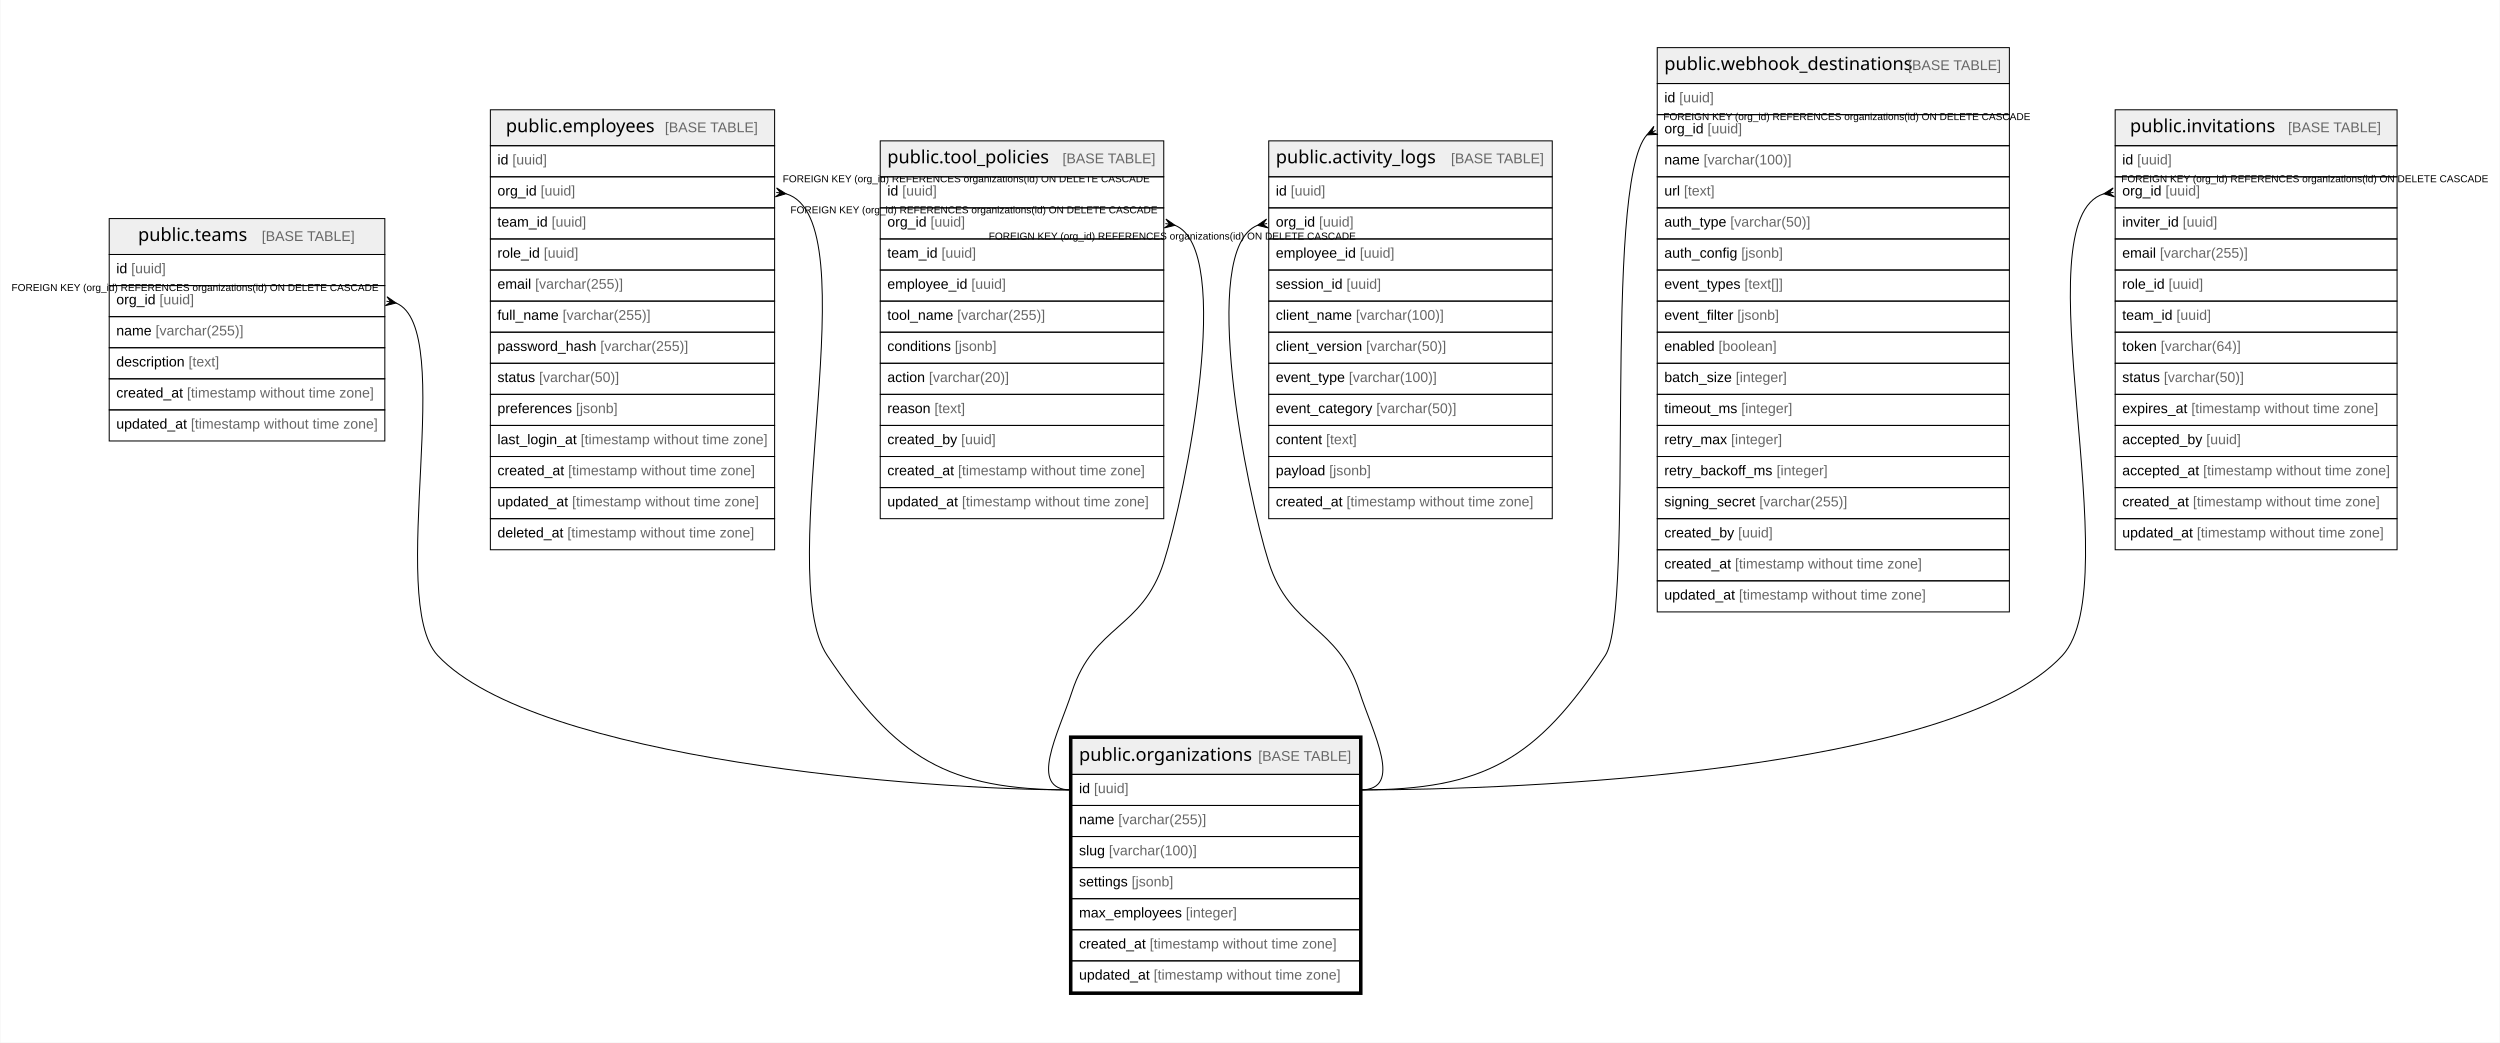
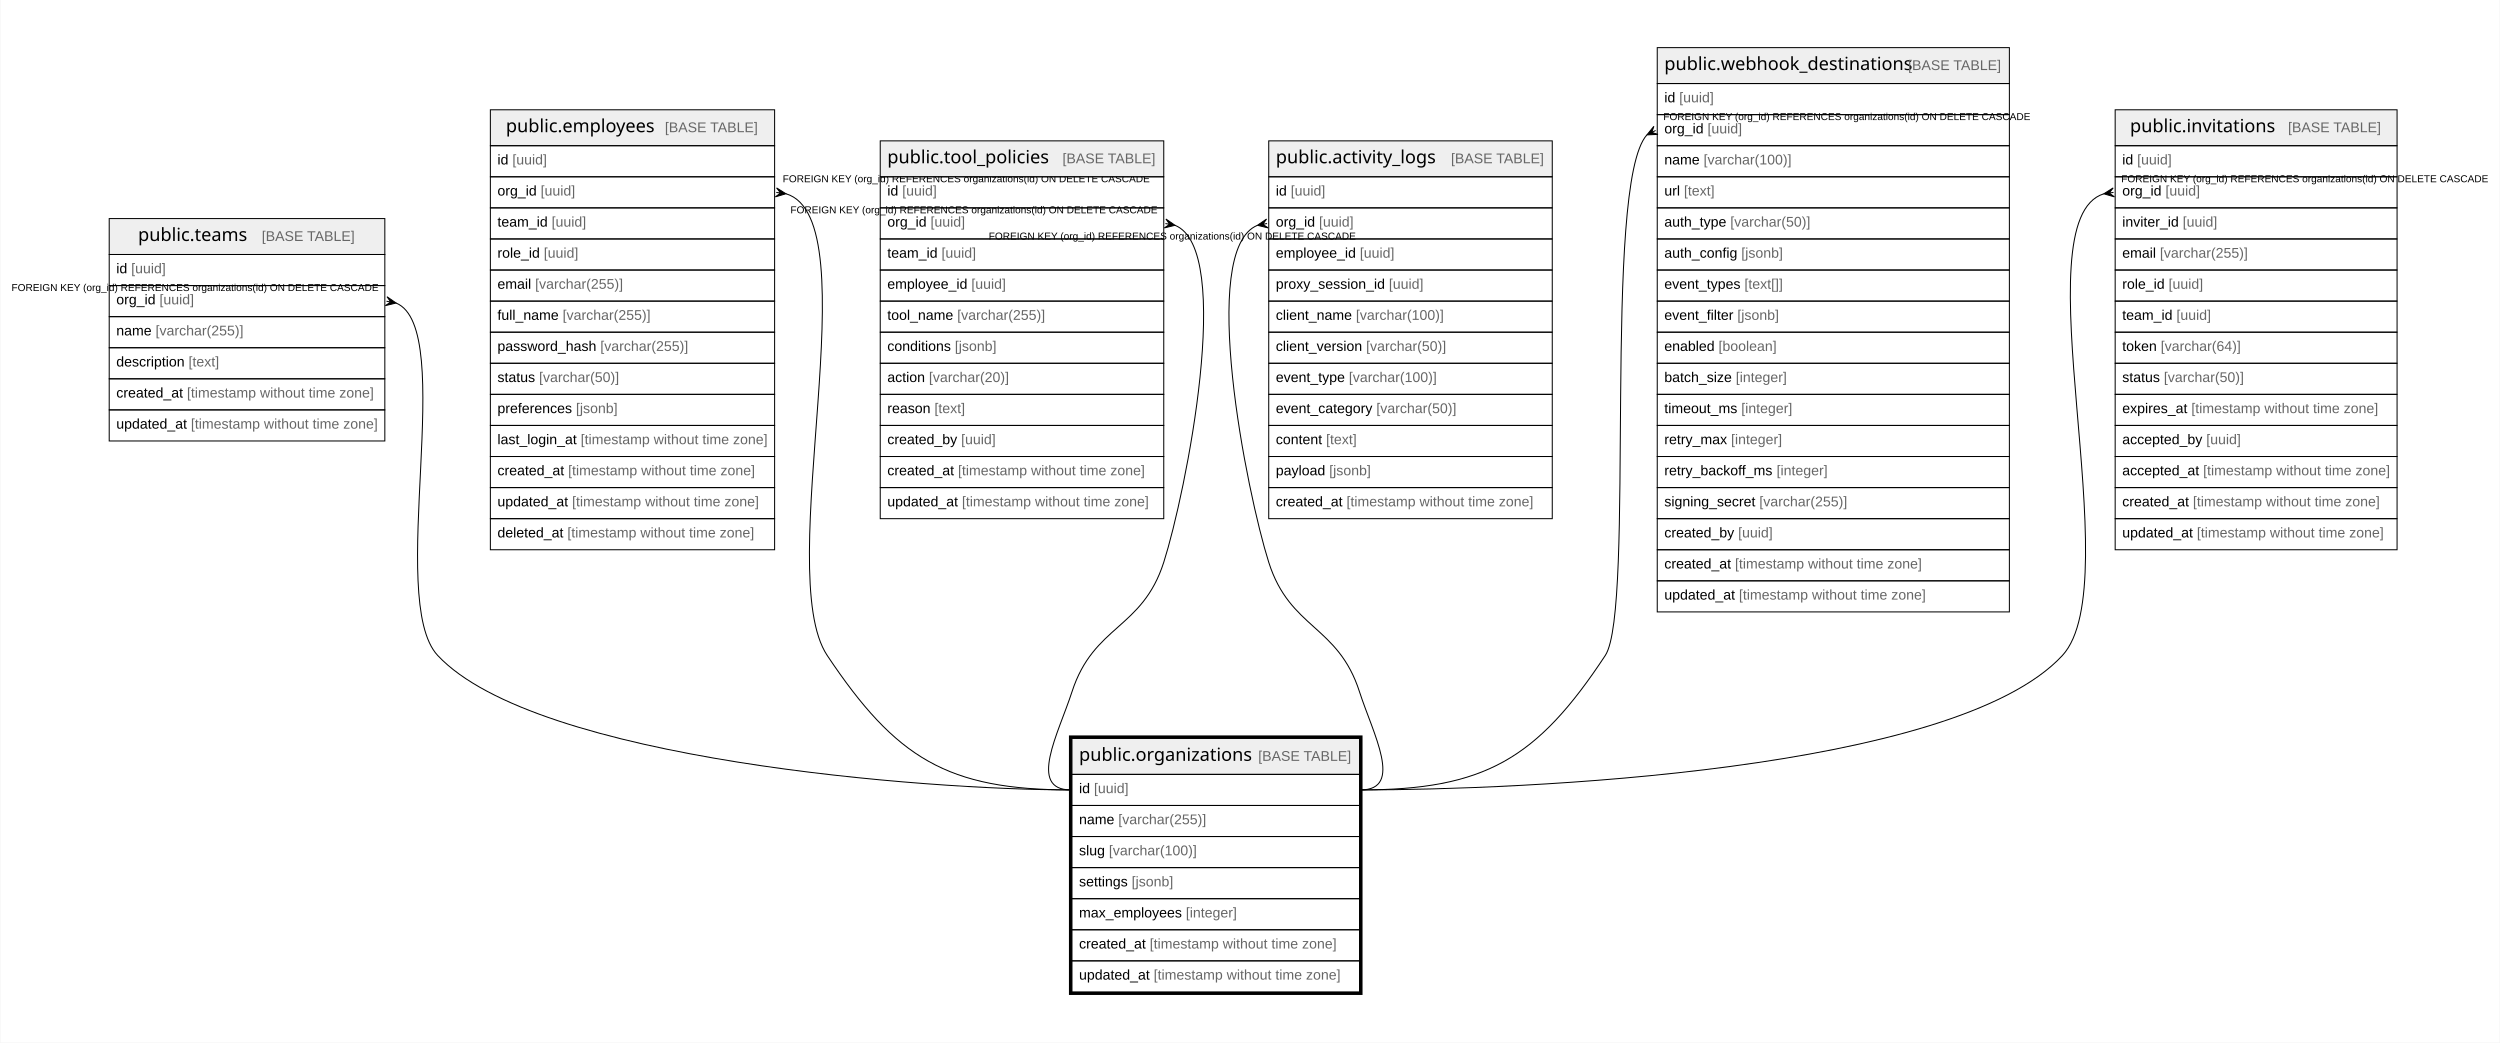
<svg xmlns="http://www.w3.org/2000/svg" width="2477pt" height="1033pt" viewBox="0.00 0.00 2476.73 1033.20">
  <g id="graph0" class="graph" transform="scale(1 1) rotate(0) translate(4 1029.2)">
    <polygon fill="white" stroke="none" points="-4,4 -4,-1029.2 2472.73,-1029.2 2472.73,4 -4,4" />
    <g id="node1" class="node">
      <polygon fill="#efefef" stroke="none" points="1057.94,-261.8 1057.94,-297.4 1342.89,-297.4 1342.89,-261.8 1057.94,-261.8" />
      <polygon fill="none" stroke="black" points="1057.94,-261.8 1057.94,-297.4 1342.89,-297.4 1342.89,-261.8 1057.94,-261.8" />
      <text text-anchor="start" x="1064.94" y="-275.2" font-family="Arial Bold" font-size="18.00">public.organizations</text>
      <text text-anchor="start" x="1211.4" y="-275.2" font-family="Arial" font-size="14.00">    </text>
      <text text-anchor="start" x="1242.52" y="-275.2" font-family="Arial" font-size="14.00" fill="#666666">[BASE TABLE]</text>
      <polygon fill="none" stroke="black" points="1057.94,-231 1057.94,-261.8 1342.89,-261.8 1342.89,-231 1057.94,-231" />
      <text text-anchor="start" x="1064.94" y="-243.2" font-family="Arial" font-size="14.00">id </text>
      <text text-anchor="start" x="1079.73" y="-243.2" font-family="Arial" font-size="14.00" fill="#666666">[uuid]</text>
      <polygon fill="none" stroke="black" points="1057.94,-200.2 1057.94,-231 1342.89,-231 1342.89,-200.2 1057.94,-200.2" />
      <text text-anchor="start" x="1064.94" y="-212.4" font-family="Arial" font-size="14.00">name </text>
      <text text-anchor="start" x="1103.85" y="-212.4" font-family="Arial" font-size="14.00" fill="#666666">[varchar(255)]</text>
      <polygon fill="none" stroke="black" points="1057.94,-169.4 1057.94,-200.2 1342.89,-200.2 1342.89,-169.4 1057.94,-169.4" />
      <text text-anchor="start" x="1064.94" y="-181.6" font-family="Arial" font-size="14.00">slug </text>
      <text text-anchor="start" x="1094.51" y="-181.6" font-family="Arial" font-size="14.00" fill="#666666">[varchar(100)]</text>
      <polygon fill="none" stroke="black" points="1057.94,-138.6 1057.94,-169.4 1342.89,-169.4 1342.89,-138.6 1057.94,-138.6" />
      <text text-anchor="start" x="1064.94" y="-150.8" font-family="Arial" font-size="14.00">settings </text>
      <text text-anchor="start" x="1117.08" y="-150.8" font-family="Arial" font-size="14.00" fill="#666666">[jsonb]</text>
      <polygon fill="none" stroke="black" points="1057.94,-107.8 1057.94,-138.6 1342.89,-138.6 1342.89,-107.8 1057.94,-107.8" />
      <text text-anchor="start" x="1064.94" y="-120" font-family="Arial" font-size="14.00">max_employees </text>
      <text text-anchor="start" x="1170.77" y="-120" font-family="Arial" font-size="14.00" fill="#666666">[integer]</text>
      <polygon fill="none" stroke="black" points="1057.94,-77 1057.94,-107.8 1342.89,-107.8 1342.89,-77 1057.94,-77" />
      <text text-anchor="start" x="1064.94" y="-89.2" font-family="Arial" font-size="14.00">created_at </text>
      <text text-anchor="start" x="1134.99" y="-89.2" font-family="Arial" font-size="14.00" fill="#666666">[timestamp without time zone]</text>
      <polygon fill="none" stroke="black" points="1057.94,-46.2 1057.94,-77 1342.89,-77 1342.89,-46.2 1057.94,-46.2" />
      <text text-anchor="start" x="1064.94" y="-58.4" font-family="Arial" font-size="14.00">updated_at </text>
      <text text-anchor="start" x="1138.9" y="-58.4" font-family="Arial" font-size="14.00" fill="#666666">[timestamp without time zone]</text>
      <polygon fill="none" stroke="black" stroke-width="3" points="1056.44,-44.7 1056.44,-298.9 1344.39,-298.9 1344.39,-44.7 1056.44,-44.7" />
    </g>
    <g id="node2" class="node">
      <polygon fill="#efefef" stroke="none" points="103.85,-777 103.85,-812.6 376.99,-812.6 376.99,-777 103.85,-777" />
      <polygon fill="none" stroke="black" points="103.85,-777 103.85,-812.6 376.99,-812.6 376.99,-777 103.85,-777" />
      <text text-anchor="start" x="132.43" y="-790.4" font-family="Arial Bold" font-size="18.00">public.teams</text>
      <text text-anchor="start" x="223.91" y="-790.4" font-family="Arial" font-size="14.00">    </text>
      <text text-anchor="start" x="255.03" y="-790.4" font-family="Arial" font-size="14.00" fill="#666666">[BASE TABLE]</text>
      <polygon fill="none" stroke="black" points="103.85,-746.2 103.85,-777 376.99,-777 376.99,-746.2 103.85,-746.2" />
      <text text-anchor="start" x="110.85" y="-758.4" font-family="Arial" font-size="14.00">id </text>
      <text text-anchor="start" x="125.63" y="-758.4" font-family="Arial" font-size="14.00" fill="#666666">[uuid]</text>
      <polygon fill="none" stroke="black" points="103.85,-715.4 103.85,-746.2 376.99,-746.2 376.99,-715.4 103.85,-715.4" />
      <text text-anchor="start" x="110.85" y="-727.6" font-family="Arial" font-size="14.00">org_id </text>
      <text text-anchor="start" x="153.65" y="-727.6" font-family="Arial" font-size="14.00" fill="#666666">[uuid]</text>
      <polygon fill="none" stroke="black" points="103.85,-684.6 103.85,-715.4 376.99,-715.4 376.99,-684.6 103.85,-684.6" />
      <text text-anchor="start" x="110.85" y="-696.8" font-family="Arial" font-size="14.00">name </text>
      <text text-anchor="start" x="149.76" y="-696.8" font-family="Arial" font-size="14.00" fill="#666666">[varchar(255)]</text>
      <polygon fill="none" stroke="black" points="103.85,-653.8 103.85,-684.6 376.99,-684.6 376.99,-653.8 103.85,-653.8" />
      <text text-anchor="start" x="110.85" y="-666" font-family="Arial" font-size="14.00">description </text>
      <text text-anchor="start" x="182.44" y="-666" font-family="Arial" font-size="14.00" fill="#666666">[text]</text>
      <polygon fill="none" stroke="black" points="103.85,-623 103.85,-653.8 376.99,-653.8 376.99,-623 103.85,-623" />
      <text text-anchor="start" x="110.85" y="-635.2" font-family="Arial" font-size="14.00">created_at </text>
      <text text-anchor="start" x="180.89" y="-635.2" font-family="Arial" font-size="14.00" fill="#666666">[timestamp without time zone]</text>
      <polygon fill="none" stroke="black" points="103.85,-592.2 103.85,-623 376.99,-623 376.99,-592.2 103.85,-592.2" />
      <text text-anchor="start" x="110.85" y="-604.4" font-family="Arial" font-size="14.00">updated_at </text>
      <text text-anchor="start" x="184.8" y="-604.4" font-family="Arial" font-size="14.00" fill="#666666">[timestamp without time zone]</text>
    </g>
    <g id="edge1" class="edge">
      <path fill="none" stroke="black" d="M388.06,-728.92C449.53,-703.79 377.98,-434.43 429.42,-379.6 526.96,-275.64 914.39,-246.4 1056.94,-246.4" />
      <polygon fill="black" stroke="black" points="388.15,-728.9 377.49,-726.32 382.9,-729.88 378.65,-730.68 378.65,-730.68 378.65,-730.68 382.9,-729.88 379.14,-735.16 388.15,-728.9" />
      <text text-anchor="start" x="7" y="-740.8" font-family="Arial" font-size="10.00">FOREIGN KEY (org_id) REFERENCES organizations(id) ON DELETE CASCADE</text>
    </g>
    <g id="node3" class="node">
      <polygon fill="#efefef" stroke="none" points="481.57,-884.8 481.57,-920.4 763.26,-920.4 763.26,-884.8 481.57,-884.8" />
      <polygon fill="none" stroke="black" points="481.57,-884.8 481.57,-920.4 763.26,-920.4 763.26,-884.8 481.57,-884.8" />
      <text text-anchor="start" x="496.94" y="-898.2" font-family="Arial Bold" font-size="18.00">public.employees</text>
      <text text-anchor="start" x="623.41" y="-898.2" font-family="Arial" font-size="14.00">    </text>
      <text text-anchor="start" x="654.52" y="-898.2" font-family="Arial" font-size="14.00" fill="#666666">[BASE TABLE]</text>
      <polygon fill="none" stroke="black" points="481.57,-854 481.57,-884.8 763.26,-884.8 763.26,-854 481.57,-854" />
      <text text-anchor="start" x="488.57" y="-866.2" font-family="Arial" font-size="14.00">id </text>
      <text text-anchor="start" x="503.36" y="-866.2" font-family="Arial" font-size="14.00" fill="#666666">[uuid]</text>
      <polygon fill="none" stroke="black" points="481.57,-823.2 481.57,-854 763.26,-854 763.26,-823.2 481.57,-823.2" />
      <text text-anchor="start" x="488.57" y="-835.4" font-family="Arial" font-size="14.00">org_id </text>
      <text text-anchor="start" x="531.38" y="-835.4" font-family="Arial" font-size="14.00" fill="#666666">[uuid]</text>
      <polygon fill="none" stroke="black" points="481.57,-792.4 481.57,-823.2 763.26,-823.2 763.26,-792.4 481.57,-792.4" />
      <text text-anchor="start" x="488.57" y="-804.6" font-family="Arial" font-size="14.00">team_id </text>
      <text text-anchor="start" x="542.27" y="-804.6" font-family="Arial" font-size="14.00" fill="#666666">[uuid]</text>
      <polygon fill="none" stroke="black" points="481.57,-761.6 481.57,-792.4 763.26,-792.4 763.26,-761.6 481.57,-761.6" />
      <text text-anchor="start" x="488.57" y="-773.8" font-family="Arial" font-size="14.00">role_id </text>
      <text text-anchor="start" x="534.49" y="-773.8" font-family="Arial" font-size="14.00" fill="#666666">[uuid]</text>
      <polygon fill="none" stroke="black" points="481.57,-730.8 481.57,-761.6 763.26,-761.6 763.26,-730.8 481.57,-730.8" />
      <text text-anchor="start" x="488.57" y="-743" font-family="Arial" font-size="14.00">email </text>
      <text text-anchor="start" x="525.92" y="-743" font-family="Arial" font-size="14.00" fill="#666666">[varchar(255)]</text>
      <polygon fill="none" stroke="black" points="481.57,-700 481.57,-730.8 763.26,-730.8 763.26,-700 481.57,-700" />
      <text text-anchor="start" x="488.57" y="-712.2" font-family="Arial" font-size="14.00">full_name </text>
      <text text-anchor="start" x="553.17" y="-712.2" font-family="Arial" font-size="14.00" fill="#666666">[varchar(255)]</text>
      <polygon fill="none" stroke="black" points="481.57,-669.2 481.57,-700 763.26,-700 763.26,-669.2 481.57,-669.2" />
      <text text-anchor="start" x="488.57" y="-681.4" font-family="Arial" font-size="14.00">password_hash </text>
      <text text-anchor="start" x="590.52" y="-681.4" font-family="Arial" font-size="14.00" fill="#666666">[varchar(255)]</text>
      <polygon fill="none" stroke="black" points="481.57,-638.4 481.57,-669.2 763.26,-669.2 763.26,-638.4 481.57,-638.4" />
      <text text-anchor="start" x="488.57" y="-650.6" font-family="Arial" font-size="14.00">status </text>
      <text text-anchor="start" x="529.81" y="-650.6" font-family="Arial" font-size="14.00" fill="#666666">[varchar(50)]</text>
      <polygon fill="none" stroke="black" points="481.57,-607.6 481.57,-638.4 763.26,-638.4 763.26,-607.6 481.57,-607.6" />
      <text text-anchor="start" x="488.57" y="-619.8" font-family="Arial" font-size="14.00">preferences </text>
      <text text-anchor="start" x="566.39" y="-619.8" font-family="Arial" font-size="14.00" fill="#666666">[jsonb]</text>
      <polygon fill="none" stroke="black" points="481.57,-576.8 481.57,-607.6 763.26,-607.6 763.26,-576.8 481.57,-576.8" />
      <text text-anchor="start" x="488.57" y="-589" font-family="Arial" font-size="14.00">last_login_at </text>
      <text text-anchor="start" x="571.08" y="-589" font-family="Arial" font-size="14.00" fill="#666666">[timestamp without time zone]</text>
      <polygon fill="none" stroke="black" points="481.57,-546 481.57,-576.8 763.26,-576.8 763.26,-546 481.57,-546" />
      <text text-anchor="start" x="488.57" y="-558.2" font-family="Arial" font-size="14.00">created_at </text>
      <text text-anchor="start" x="558.62" y="-558.2" font-family="Arial" font-size="14.00" fill="#666666">[timestamp without time zone]</text>
      <polygon fill="none" stroke="black" points="481.57,-515.2 481.57,-546 763.26,-546 763.26,-515.2 481.57,-515.2" />
      <text text-anchor="start" x="488.57" y="-527.4" font-family="Arial" font-size="14.00">updated_at </text>
      <text text-anchor="start" x="562.53" y="-527.4" font-family="Arial" font-size="14.00" fill="#666666">[timestamp without time zone]</text>
      <polygon fill="none" stroke="black" points="481.57,-484.4 481.57,-515.2 763.26,-515.2 763.26,-484.4 481.57,-484.4" />
      <text text-anchor="start" x="488.57" y="-496.6" font-family="Arial" font-size="14.00">deleted_at </text>
      <text text-anchor="start" x="557.86" y="-496.6" font-family="Arial" font-size="14.00" fill="#666666">[timestamp without time zone]</text>
    </g>
    <g id="edge2" class="edge">
      <path fill="none" stroke="black" d="M774.58,-837.17C859.27,-811.97 760.47,-461.86 815.42,-379.6 883.51,-277.66 934.36,-246.4 1056.94,-246.4" />
      <polygon fill="black" stroke="black" points="774.5,-837.18 763.97,-834.1 769.21,-837.91 764.92,-838.51 764.92,-838.51 764.92,-838.51 769.21,-837.91 765.21,-843.01 774.5,-837.18" />
      <text text-anchor="start" x="771.26" y="-848.6" font-family="Arial" font-size="10.00">FOREIGN KEY (org_id) REFERENCES organizations(id) ON DELETE CASCADE</text>
    </g>
    <g id="node4" class="node">
      <polygon fill="#efefef" stroke="none" points="867.93,-854 867.93,-889.6 1148.9,-889.6 1148.9,-854 867.93,-854" />
      <polygon fill="none" stroke="black" points="867.93,-854 867.93,-889.6 1148.9,-889.6 1148.9,-854 867.93,-854" />
      <text text-anchor="start" x="874.93" y="-867.4" font-family="Arial Bold" font-size="18.00">public.tool_policies</text>
      <text text-anchor="start" x="1017.41" y="-867.4" font-family="Arial" font-size="14.00">    </text>
      <text text-anchor="start" x="1048.53" y="-867.4" font-family="Arial" font-size="14.00" fill="#666666">[BASE TABLE]</text>
      <polygon fill="none" stroke="black" points="867.93,-823.2 867.93,-854 1148.9,-854 1148.9,-823.2 867.93,-823.2" />
      <text text-anchor="start" x="874.93" y="-835.4" font-family="Arial" font-size="14.00">id </text>
      <text text-anchor="start" x="889.72" y="-835.4" font-family="Arial" font-size="14.00" fill="#666666">[uuid]</text>
      <polygon fill="none" stroke="black" points="867.93,-792.4 867.93,-823.2 1148.9,-823.2 1148.9,-792.4 867.93,-792.4" />
      <text text-anchor="start" x="874.93" y="-804.6" font-family="Arial" font-size="14.00">org_id </text>
      <text text-anchor="start" x="917.74" y="-804.6" font-family="Arial" font-size="14.00" fill="#666666">[uuid]</text>
      <polygon fill="none" stroke="black" points="867.93,-761.6 867.93,-792.4 1148.9,-792.4 1148.9,-761.6 867.93,-761.6" />
      <text text-anchor="start" x="874.93" y="-773.8" font-family="Arial" font-size="14.00">team_id </text>
      <text text-anchor="start" x="928.63" y="-773.8" font-family="Arial" font-size="14.00" fill="#666666">[uuid]</text>
      <polygon fill="none" stroke="black" points="867.93,-730.8 867.93,-761.6 1148.9,-761.6 1148.9,-730.8 867.93,-730.8" />
      <text text-anchor="start" x="874.93" y="-743" font-family="Arial" font-size="14.00">employee_id </text>
      <text text-anchor="start" x="958.21" y="-743" font-family="Arial" font-size="14.00" fill="#666666">[uuid]</text>
      <polygon fill="none" stroke="black" points="867.93,-700 867.93,-730.8 1148.9,-730.8 1148.9,-700 867.93,-700" />
      <text text-anchor="start" x="874.93" y="-712.2" font-family="Arial" font-size="14.00">tool_name </text>
      <text text-anchor="start" x="944.2" y="-712.2" font-family="Arial" font-size="14.00" fill="#666666">[varchar(255)]</text>
      <polygon fill="none" stroke="black" points="867.93,-669.2 867.93,-700 1148.9,-700 1148.9,-669.2 867.93,-669.2" />
      <text text-anchor="start" x="874.93" y="-681.4" font-family="Arial" font-size="14.00">conditions </text>
      <text text-anchor="start" x="941.86" y="-681.4" font-family="Arial" font-size="14.00" fill="#666666">[jsonb]</text>
      <polygon fill="none" stroke="black" points="867.93,-638.4 867.93,-669.2 1148.9,-669.2 1148.9,-638.4 867.93,-638.4" />
      <text text-anchor="start" x="874.93" y="-650.6" font-family="Arial" font-size="14.00">action </text>
      <text text-anchor="start" x="916.18" y="-650.6" font-family="Arial" font-size="14.00" fill="#666666">[varchar(20)]</text>
      <polygon fill="none" stroke="black" points="867.93,-607.6 867.93,-638.4 1148.9,-638.4 1148.9,-607.6 867.93,-607.6" />
      <text text-anchor="start" x="874.93" y="-619.8" font-family="Arial" font-size="14.00">reason </text>
      <text text-anchor="start" x="921.63" y="-619.8" font-family="Arial" font-size="14.00" fill="#666666">[text]</text>
      <polygon fill="none" stroke="black" points="867.93,-576.8 867.93,-607.6 1148.9,-607.6 1148.9,-576.8 867.93,-576.8" />
      <text text-anchor="start" x="874.93" y="-589" font-family="Arial" font-size="14.00">created_by </text>
      <text text-anchor="start" x="948.09" y="-589" font-family="Arial" font-size="14.00" fill="#666666">[uuid]</text>
      <polygon fill="none" stroke="black" points="867.93,-546 867.93,-576.8 1148.9,-576.8 1148.9,-546 867.93,-546" />
      <text text-anchor="start" x="874.93" y="-558.2" font-family="Arial" font-size="14.00">created_at </text>
      <text text-anchor="start" x="944.98" y="-558.2" font-family="Arial" font-size="14.00" fill="#666666">[timestamp without time zone]</text>
      <polygon fill="none" stroke="black" points="867.93,-515.2 867.93,-546 1148.9,-546 1148.9,-515.2 867.93,-515.2" />
      <text text-anchor="start" x="874.93" y="-527.4" font-family="Arial" font-size="14.00">updated_at </text>
      <text text-anchor="start" x="948.89" y="-527.4" font-family="Arial" font-size="14.00" fill="#666666">[timestamp without time zone]</text>
    </g>
    <g id="edge3" class="edge">
      <path fill="none" stroke="black" d="M1159.94,-805.96C1219.43,-782.41 1170.53,-539.6 1148.9,-472 1127.59,-405.39 1079.5,-410.13 1057.94,-343.6 1044.63,-302.5 1013.74,-246.4 1056.94,-246.4" />
      <polygon fill="black" stroke="black" points="1160.07,-805.94 1149.42,-803.31 1154.82,-806.9 1150.56,-807.68 1150.56,-807.68 1150.56,-807.68 1154.82,-806.9 1151.04,-812.17 1160.07,-805.94" />
      <text text-anchor="start" x="778.91" y="-817.8" font-family="Arial" font-size="10.00">FOREIGN KEY (org_id) REFERENCES organizations(id) ON DELETE CASCADE</text>
    </g>
    <g id="node5" class="node">
      <polygon fill="#efefef" stroke="none" points="1252.93,-854 1252.93,-889.6 1533.9,-889.6 1533.9,-854 1252.93,-854" />
      <polygon fill="none" stroke="black" points="1252.93,-854 1252.93,-889.6 1533.9,-889.6 1533.9,-854 1252.93,-854" />
      <text text-anchor="start" x="1259.93" y="-867.4" font-family="Arial Bold" font-size="18.00">public.activity_logs</text>
      <text text-anchor="start" x="1402.41" y="-867.4" font-family="Arial" font-size="14.00">    </text>
      <text text-anchor="start" x="1433.53" y="-867.4" font-family="Arial" font-size="14.00" fill="#666666">[BASE TABLE]</text>
      <polygon fill="none" stroke="black" points="1252.93,-823.2 1252.93,-854 1533.9,-854 1533.9,-823.2 1252.93,-823.2" />
      <text text-anchor="start" x="1259.93" y="-835.4" font-family="Arial" font-size="14.00">id </text>
      <text text-anchor="start" x="1274.72" y="-835.4" font-family="Arial" font-size="14.00" fill="#666666">[uuid]</text>
      <polygon fill="none" stroke="black" points="1252.93,-792.4 1252.93,-823.2 1533.9,-823.2 1533.9,-792.4 1252.93,-792.4" />
      <text text-anchor="start" x="1259.93" y="-804.6" font-family="Arial" font-size="14.00">org_id </text>
      <text text-anchor="start" x="1302.74" y="-804.6" font-family="Arial" font-size="14.00" fill="#666666">[uuid]</text>
      <polygon fill="none" stroke="black" points="1252.93,-761.6 1252.93,-792.4 1533.9,-792.4 1533.9,-761.6 1252.93,-761.6" />
      <text text-anchor="start" x="1259.93" y="-773.8" font-family="Arial" font-size="14.00">employee_id </text>
      <text text-anchor="start" x="1343.21" y="-773.8" font-family="Arial" font-size="14.00" fill="#666666">[uuid]</text>
      <polygon fill="none" stroke="black" points="1252.93,-730.8 1252.93,-761.6 1533.9,-761.6 1533.9,-730.8 1252.93,-730.8" />
-       <text text-anchor="start" x="1259.93" y="-743" font-family="Arial" font-size="14.00">session_id </text>
-       <text text-anchor="start" x="1329.97" y="-743" font-family="Arial" font-size="14.00" fill="#666666">[uuid]</text>
+       <text text-anchor="start" x="1259.93" y="-743" font-family="Arial" font-size="14.00">proxy_session_id </text>
+       <text text-anchor="start" x="1371.99" y="-743" font-family="Arial" font-size="14.00" fill="#666666">[uuid]</text>
      <polygon fill="none" stroke="black" points="1252.93,-700 1252.93,-730.8 1533.9,-730.8 1533.9,-700 1252.93,-700" />
      <text text-anchor="start" x="1259.93" y="-712.2" font-family="Arial" font-size="14.00">client_name </text>
      <text text-anchor="start" x="1339.31" y="-712.2" font-family="Arial" font-size="14.00" fill="#666666">[varchar(100)]</text>
      <polygon fill="none" stroke="black" points="1252.93,-669.2 1252.93,-700 1533.9,-700 1533.9,-669.2 1252.93,-669.2" />
      <text text-anchor="start" x="1259.93" y="-681.4" font-family="Arial" font-size="14.00">client_version </text>
      <text text-anchor="start" x="1349.42" y="-681.4" font-family="Arial" font-size="14.00" fill="#666666">[varchar(50)]</text>
      <polygon fill="none" stroke="black" points="1252.93,-638.4 1252.93,-669.2 1533.9,-669.2 1533.9,-638.4 1252.93,-638.4" />
      <text text-anchor="start" x="1259.93" y="-650.6" font-family="Arial" font-size="14.00">event_type </text>
      <text text-anchor="start" x="1332.32" y="-650.6" font-family="Arial" font-size="14.00" fill="#666666">[varchar(100)]</text>
      <polygon fill="none" stroke="black" points="1252.93,-607.6 1252.93,-638.4 1533.9,-638.4 1533.9,-607.6 1252.93,-607.6" />
      <text text-anchor="start" x="1259.93" y="-619.8" font-family="Arial" font-size="14.00">event_category </text>
      <text text-anchor="start" x="1359.55" y="-619.8" font-family="Arial" font-size="14.00" fill="#666666">[varchar(50)]</text>
      <polygon fill="none" stroke="black" points="1252.93,-576.8 1252.93,-607.6 1533.9,-607.6 1533.9,-576.8 1252.93,-576.8" />
      <text text-anchor="start" x="1259.93" y="-589" font-family="Arial" font-size="14.00">content </text>
      <text text-anchor="start" x="1309.75" y="-589" font-family="Arial" font-size="14.00" fill="#666666">[text]</text>
      <polygon fill="none" stroke="black" points="1252.93,-546 1252.93,-576.8 1533.9,-576.8 1533.9,-546 1252.93,-546" />
      <text text-anchor="start" x="1259.93" y="-558.2" font-family="Arial" font-size="14.00">payload </text>
      <text text-anchor="start" x="1312.86" y="-558.2" font-family="Arial" font-size="14.00" fill="#666666">[jsonb]</text>
      <polygon fill="none" stroke="black" points="1252.93,-515.2 1252.93,-546 1533.9,-546 1533.9,-515.2 1252.93,-515.2" />
      <text text-anchor="start" x="1259.93" y="-527.4" font-family="Arial" font-size="14.00">created_at </text>
      <text text-anchor="start" x="1329.98" y="-527.4" font-family="Arial" font-size="14.00" fill="#666666">[timestamp without time zone]</text>
    </g>
    <g id="edge4" class="edge">
      <path fill="none" stroke="black" d="M1241.9,-805.96C1182.42,-782.41 1231.48,-539.66 1252.93,-472 1273.99,-405.58 1321.59,-409.94 1342.89,-343.6 1356.1,-302.47 1387.09,-246.4 1343.89,-246.4" />
      <polygon fill="black" stroke="black" points="1241.77,-805.94 1250.79,-812.17 1247.02,-806.9 1251.28,-807.68 1251.28,-807.68 1251.28,-807.68 1247.02,-806.9 1252.42,-803.31 1241.77,-805.94" />
      <text text-anchor="start" x="975.44" y="-791.8" font-family="Arial" font-size="10.00">FOREIGN KEY (org_id) REFERENCES organizations(id) ON DELETE CASCADE</text>
    </g>
    <g id="node6" class="node">
      <polygon fill="#efefef" stroke="none" points="1637.94,-946.4 1637.94,-982 1986.9,-982 1986.9,-946.4 1637.94,-946.4" />
      <polygon fill="none" stroke="black" points="1637.94,-946.4 1637.94,-982 1986.9,-982 1986.9,-946.4 1637.94,-946.4" />
      <text text-anchor="start" x="1644.94" y="-959.8" font-family="Arial Bold" font-size="18.00">public.webhook_destinations</text>
      <text text-anchor="start" x="1855.41" y="-959.8" font-family="Arial" font-size="14.00">    </text>
      <text text-anchor="start" x="1886.53" y="-959.8" font-family="Arial" font-size="14.00" fill="#666666">[BASE TABLE]</text>
      <polygon fill="none" stroke="black" points="1637.94,-915.6 1637.94,-946.4 1986.9,-946.4 1986.9,-915.6 1637.94,-915.6" />
      <text text-anchor="start" x="1644.94" y="-927.8" font-family="Arial" font-size="14.00">id </text>
      <text text-anchor="start" x="1659.72" y="-927.8" font-family="Arial" font-size="14.00" fill="#666666">[uuid]</text>
      <polygon fill="none" stroke="black" points="1637.94,-884.8 1637.94,-915.6 1986.9,-915.6 1986.9,-884.8 1637.94,-884.8" />
      <text text-anchor="start" x="1644.94" y="-897" font-family="Arial" font-size="14.00">org_id </text>
      <text text-anchor="start" x="1687.74" y="-897" font-family="Arial" font-size="14.00" fill="#666666">[uuid]</text>
      <polygon fill="none" stroke="black" points="1637.94,-854 1637.94,-884.8 1986.9,-884.8 1986.9,-854 1637.94,-854" />
      <text text-anchor="start" x="1644.94" y="-866.2" font-family="Arial" font-size="14.00">name </text>
      <text text-anchor="start" x="1683.85" y="-866.2" font-family="Arial" font-size="14.00" fill="#666666">[varchar(100)]</text>
      <polygon fill="none" stroke="black" points="1637.94,-823.2 1637.94,-854 1986.9,-854 1986.9,-823.2 1637.94,-823.2" />
      <text text-anchor="start" x="1644.94" y="-835.4" font-family="Arial" font-size="14.00">url </text>
      <text text-anchor="start" x="1664.39" y="-835.4" font-family="Arial" font-size="14.00" fill="#666666">[text]</text>
      <polygon fill="none" stroke="black" points="1637.94,-792.4 1637.94,-823.2 1986.9,-823.2 1986.9,-792.4 1637.94,-792.4" />
      <text text-anchor="start" x="1644.94" y="-804.6" font-family="Arial" font-size="14.00">auth_type </text>
      <text text-anchor="start" x="1710.32" y="-804.6" font-family="Arial" font-size="14.00" fill="#666666">[varchar(50)]</text>
      <polygon fill="none" stroke="black" points="1637.94,-761.6 1637.94,-792.4 1986.9,-792.4 1986.9,-761.6 1637.94,-761.6" />
      <text text-anchor="start" x="1644.94" y="-773.8" font-family="Arial" font-size="14.00">auth_config </text>
      <text text-anchor="start" x="1721.22" y="-773.8" font-family="Arial" font-size="14.00" fill="#666666">[jsonb]</text>
      <polygon fill="none" stroke="black" points="1637.94,-730.8 1637.94,-761.6 1986.9,-761.6 1986.9,-730.8 1637.94,-730.8" />
      <text text-anchor="start" x="1644.94" y="-743" font-family="Arial" font-size="14.00">event_types </text>
      <text text-anchor="start" x="1724.32" y="-743" font-family="Arial" font-size="14.00" fill="#666666">[text[]]</text>
      <polygon fill="none" stroke="black" points="1637.94,-700 1637.94,-730.8 1986.9,-730.8 1986.9,-700 1637.94,-700" />
      <text text-anchor="start" x="1644.94" y="-712.2" font-family="Arial" font-size="14.00">event_filter </text>
      <text text-anchor="start" x="1717.31" y="-712.2" font-family="Arial" font-size="14.00" fill="#666666">[jsonb]</text>
      <polygon fill="none" stroke="black" points="1637.94,-669.2 1637.94,-700 1986.9,-700 1986.9,-669.2 1637.94,-669.2" />
      <text text-anchor="start" x="1644.94" y="-681.4" font-family="Arial" font-size="14.00">enabled </text>
      <text text-anchor="start" x="1698.65" y="-681.4" font-family="Arial" font-size="14.00" fill="#666666">[boolean]</text>
      <polygon fill="none" stroke="black" points="1637.94,-638.4 1637.94,-669.2 1986.9,-669.2 1986.9,-638.4 1637.94,-638.4" />
      <text text-anchor="start" x="1644.94" y="-650.6" font-family="Arial" font-size="14.00">batch_size </text>
      <text text-anchor="start" x="1715.76" y="-650.6" font-family="Arial" font-size="14.00" fill="#666666">[integer]</text>
      <polygon fill="none" stroke="black" points="1637.94,-607.6 1637.94,-638.4 1986.9,-638.4 1986.9,-607.6 1637.94,-607.6" />
      <text text-anchor="start" x="1644.94" y="-619.8" font-family="Arial" font-size="14.00">timeout_ms </text>
      <text text-anchor="start" x="1721.19" y="-619.8" font-family="Arial" font-size="14.00" fill="#666666">[integer]</text>
      <polygon fill="none" stroke="black" points="1637.94,-576.8 1637.94,-607.6 1986.9,-607.6 1986.9,-576.8 1637.94,-576.8" />
      <text text-anchor="start" x="1644.94" y="-589" font-family="Arial" font-size="14.00">retry_max </text>
      <text text-anchor="start" x="1711.06" y="-589" font-family="Arial" font-size="14.00" fill="#666666">[integer]</text>
      <polygon fill="none" stroke="black" points="1637.94,-546 1637.94,-576.8 1986.9,-576.8 1986.9,-546 1637.94,-546" />
      <text text-anchor="start" x="1644.94" y="-558.2" font-family="Arial" font-size="14.00">retry_backoff_ms </text>
      <text text-anchor="start" x="1756.2" y="-558.2" font-family="Arial" font-size="14.00" fill="#666666">[integer]</text>
      <polygon fill="none" stroke="black" points="1637.94,-515.2 1637.94,-546 1986.9,-546 1986.9,-515.2 1637.94,-515.2" />
      <text text-anchor="start" x="1644.94" y="-527.4" font-family="Arial" font-size="14.00">signing_secret </text>
      <text text-anchor="start" x="1739.1" y="-527.4" font-family="Arial" font-size="14.00" fill="#666666">[varchar(255)]</text>
      <polygon fill="none" stroke="black" points="1637.94,-484.4 1637.94,-515.2 1986.9,-515.2 1986.9,-484.4 1637.94,-484.4" />
      <text text-anchor="start" x="1644.94" y="-496.6" font-family="Arial" font-size="14.00">created_by </text>
      <text text-anchor="start" x="1718.1" y="-496.6" font-family="Arial" font-size="14.00" fill="#666666">[uuid]</text>
      <polygon fill="none" stroke="black" points="1637.94,-453.6 1637.94,-484.4 1986.9,-484.4 1986.9,-453.6 1637.94,-453.6" />
      <text text-anchor="start" x="1644.94" y="-465.8" font-family="Arial" font-size="14.00">created_at </text>
      <text text-anchor="start" x="1714.98" y="-465.8" font-family="Arial" font-size="14.00" fill="#666666">[timestamp without time zone]</text>
      <polygon fill="none" stroke="black" points="1637.94,-422.8 1637.94,-453.6 1986.9,-453.6 1986.9,-422.8 1637.94,-422.8" />
      <text text-anchor="start" x="1644.94" y="-435" font-family="Arial" font-size="14.00">updated_at </text>
      <text text-anchor="start" x="1718.9" y="-435" font-family="Arial" font-size="14.00" fill="#666666">[timestamp without time zone]</text>
    </g>
    <g id="edge5" class="edge">
      <path fill="none" stroke="black" d="M1627.69,-895.52C1583.21,-846.33 1616.52,-425.28 1586.42,-379.6 1518.75,-276.91 1466.87,-246.4 1343.89,-246.4" />
      <polygon fill="black" stroke="black" points="1627.72,-895.53 1634.61,-904.06 1632.48,-897.94 1636.34,-899.9 1636.34,-899.9 1636.34,-899.9 1632.48,-897.94 1638.67,-896.03 1627.72,-895.53" />
      <text text-anchor="start" x="1643.94" y="-910.2" font-family="Arial" font-size="10.00">FOREIGN KEY (org_id) REFERENCES organizations(id) ON DELETE CASCADE</text>
    </g>
    <g id="node7" class="node">
      <polygon fill="#efefef" stroke="none" points="2091.74,-884.8 2091.74,-920.4 2371.1,-920.4 2371.1,-884.8 2091.74,-884.8" />
      <polygon fill="none" stroke="black" points="2091.74,-884.8 2091.74,-920.4 2371.1,-920.4 2371.1,-884.8 2091.74,-884.8" />
      <text text-anchor="start" x="2106.43" y="-898.2" font-family="Arial Bold" font-size="18.00">public.invitations</text>
      <text text-anchor="start" x="2231.92" y="-898.2" font-family="Arial" font-size="14.00">    </text>
      <text text-anchor="start" x="2263.04" y="-898.2" font-family="Arial" font-size="14.00" fill="#666666">[BASE TABLE]</text>
      <polygon fill="none" stroke="black" points="2091.74,-854 2091.74,-884.8 2371.1,-884.8 2371.1,-854 2091.74,-854" />
      <text text-anchor="start" x="2098.74" y="-866.2" font-family="Arial" font-size="14.00">id </text>
      <text text-anchor="start" x="2113.52" y="-866.2" font-family="Arial" font-size="14.00" fill="#666666">[uuid]</text>
      <polygon fill="none" stroke="black" points="2091.74,-823.2 2091.74,-854 2371.1,-854 2371.1,-823.2 2091.74,-823.2" />
      <text text-anchor="start" x="2098.74" y="-835.4" font-family="Arial" font-size="14.00">org_id </text>
      <text text-anchor="start" x="2141.55" y="-835.4" font-family="Arial" font-size="14.00" fill="#666666">[uuid]</text>
      <polygon fill="none" stroke="black" points="2091.74,-792.4 2091.74,-823.2 2371.1,-823.2 2371.1,-792.4 2091.74,-792.4" />
      <text text-anchor="start" x="2098.74" y="-804.6" font-family="Arial" font-size="14.00">inviter_id </text>
      <text text-anchor="start" x="2158.66" y="-804.6" font-family="Arial" font-size="14.00" fill="#666666">[uuid]</text>
      <polygon fill="none" stroke="black" points="2091.74,-761.6 2091.74,-792.4 2371.1,-792.4 2371.1,-761.6 2091.74,-761.6" />
      <text text-anchor="start" x="2098.74" y="-773.8" font-family="Arial" font-size="14.00">email </text>
      <text text-anchor="start" x="2136.08" y="-773.8" font-family="Arial" font-size="14.00" fill="#666666">[varchar(255)]</text>
      <polygon fill="none" stroke="black" points="2091.74,-730.8 2091.74,-761.6 2371.1,-761.6 2371.1,-730.8 2091.74,-730.8" />
      <text text-anchor="start" x="2098.74" y="-743" font-family="Arial" font-size="14.00">role_id </text>
      <text text-anchor="start" x="2144.66" y="-743" font-family="Arial" font-size="14.00" fill="#666666">[uuid]</text>
      <polygon fill="none" stroke="black" points="2091.74,-700 2091.74,-730.8 2371.1,-730.8 2371.1,-700 2091.74,-700" />
      <text text-anchor="start" x="2098.74" y="-712.2" font-family="Arial" font-size="14.00">team_id </text>
      <text text-anchor="start" x="2152.44" y="-712.2" font-family="Arial" font-size="14.00" fill="#666666">[uuid]</text>
      <polygon fill="none" stroke="black" points="2091.74,-669.2 2091.74,-700 2371.1,-700 2371.1,-669.2 2091.74,-669.2" />
      <text text-anchor="start" x="2098.74" y="-681.4" font-family="Arial" font-size="14.00">token </text>
      <text text-anchor="start" x="2136.88" y="-681.4" font-family="Arial" font-size="14.00" fill="#666666">[varchar(64)]</text>
      <polygon fill="none" stroke="black" points="2091.74,-638.4 2091.74,-669.2 2371.1,-669.2 2371.1,-638.4 2091.74,-638.4" />
      <text text-anchor="start" x="2098.74" y="-650.6" font-family="Arial" font-size="14.00">status </text>
      <text text-anchor="start" x="2139.98" y="-650.6" font-family="Arial" font-size="14.00" fill="#666666">[varchar(50)]</text>
      <polygon fill="none" stroke="black" points="2091.74,-607.6 2091.74,-638.4 2371.1,-638.4 2371.1,-607.6 2091.74,-607.6" />
      <text text-anchor="start" x="2098.74" y="-619.8" font-family="Arial" font-size="14.00">expires_at </text>
      <text text-anchor="start" x="2167.22" y="-619.8" font-family="Arial" font-size="14.00" fill="#666666">[timestamp without time zone]</text>
      <polygon fill="none" stroke="black" points="2091.74,-576.8 2091.74,-607.6 2371.1,-607.6 2371.1,-576.8 2091.74,-576.8" />
      <text text-anchor="start" x="2098.74" y="-589" font-family="Arial" font-size="14.00">accepted_by </text>
      <text text-anchor="start" x="2182.02" y="-589" font-family="Arial" font-size="14.00" fill="#666666">[uuid]</text>
      <polygon fill="none" stroke="black" points="2091.74,-546 2091.74,-576.8 2371.1,-576.8 2371.1,-546 2091.74,-546" />
      <text text-anchor="start" x="2098.74" y="-558.2" font-family="Arial" font-size="14.00">accepted_at </text>
      <text text-anchor="start" x="2178.91" y="-558.2" font-family="Arial" font-size="14.00" fill="#666666">[timestamp without time zone]</text>
      <polygon fill="none" stroke="black" points="2091.74,-515.2 2091.74,-546 2371.1,-546 2371.1,-515.2 2091.74,-515.2" />
      <text text-anchor="start" x="2098.74" y="-527.4" font-family="Arial" font-size="14.00">created_at </text>
      <text text-anchor="start" x="2168.79" y="-527.4" font-family="Arial" font-size="14.00" fill="#666666">[timestamp without time zone]</text>
      <polygon fill="none" stroke="black" points="2091.74,-484.4 2091.74,-515.2 2371.1,-515.2 2371.1,-484.4 2091.74,-484.4" />
      <text text-anchor="start" x="2098.74" y="-496.6" font-family="Arial" font-size="14.00">updated_at </text>
      <text text-anchor="start" x="2172.7" y="-496.6" font-family="Arial" font-size="14.00" fill="#666666">[timestamp without time zone]</text>
    </g>
    <g id="edge6" class="edge">
      <path fill="none" stroke="black" d="M2080.47,-837.13C1996.6,-811.28 2106.59,-452.22 2039.42,-379.6 1932.56,-264.08 1501.26,-246.4 1343.89,-246.4" />
      <polygon fill="black" stroke="black" points="2080.51,-837.14 2089.77,-843.01 2085.79,-837.89 2090.08,-838.51 2090.08,-838.51 2090.08,-838.51 2085.79,-837.89 2091.05,-834.1 2080.51,-837.14" />
      <text text-anchor="start" x="2097.74" y="-848.6" font-family="Arial" font-size="10.00">FOREIGN KEY (org_id) REFERENCES organizations(id) ON DELETE CASCADE</text>
    </g>
  </g>
</svg>
